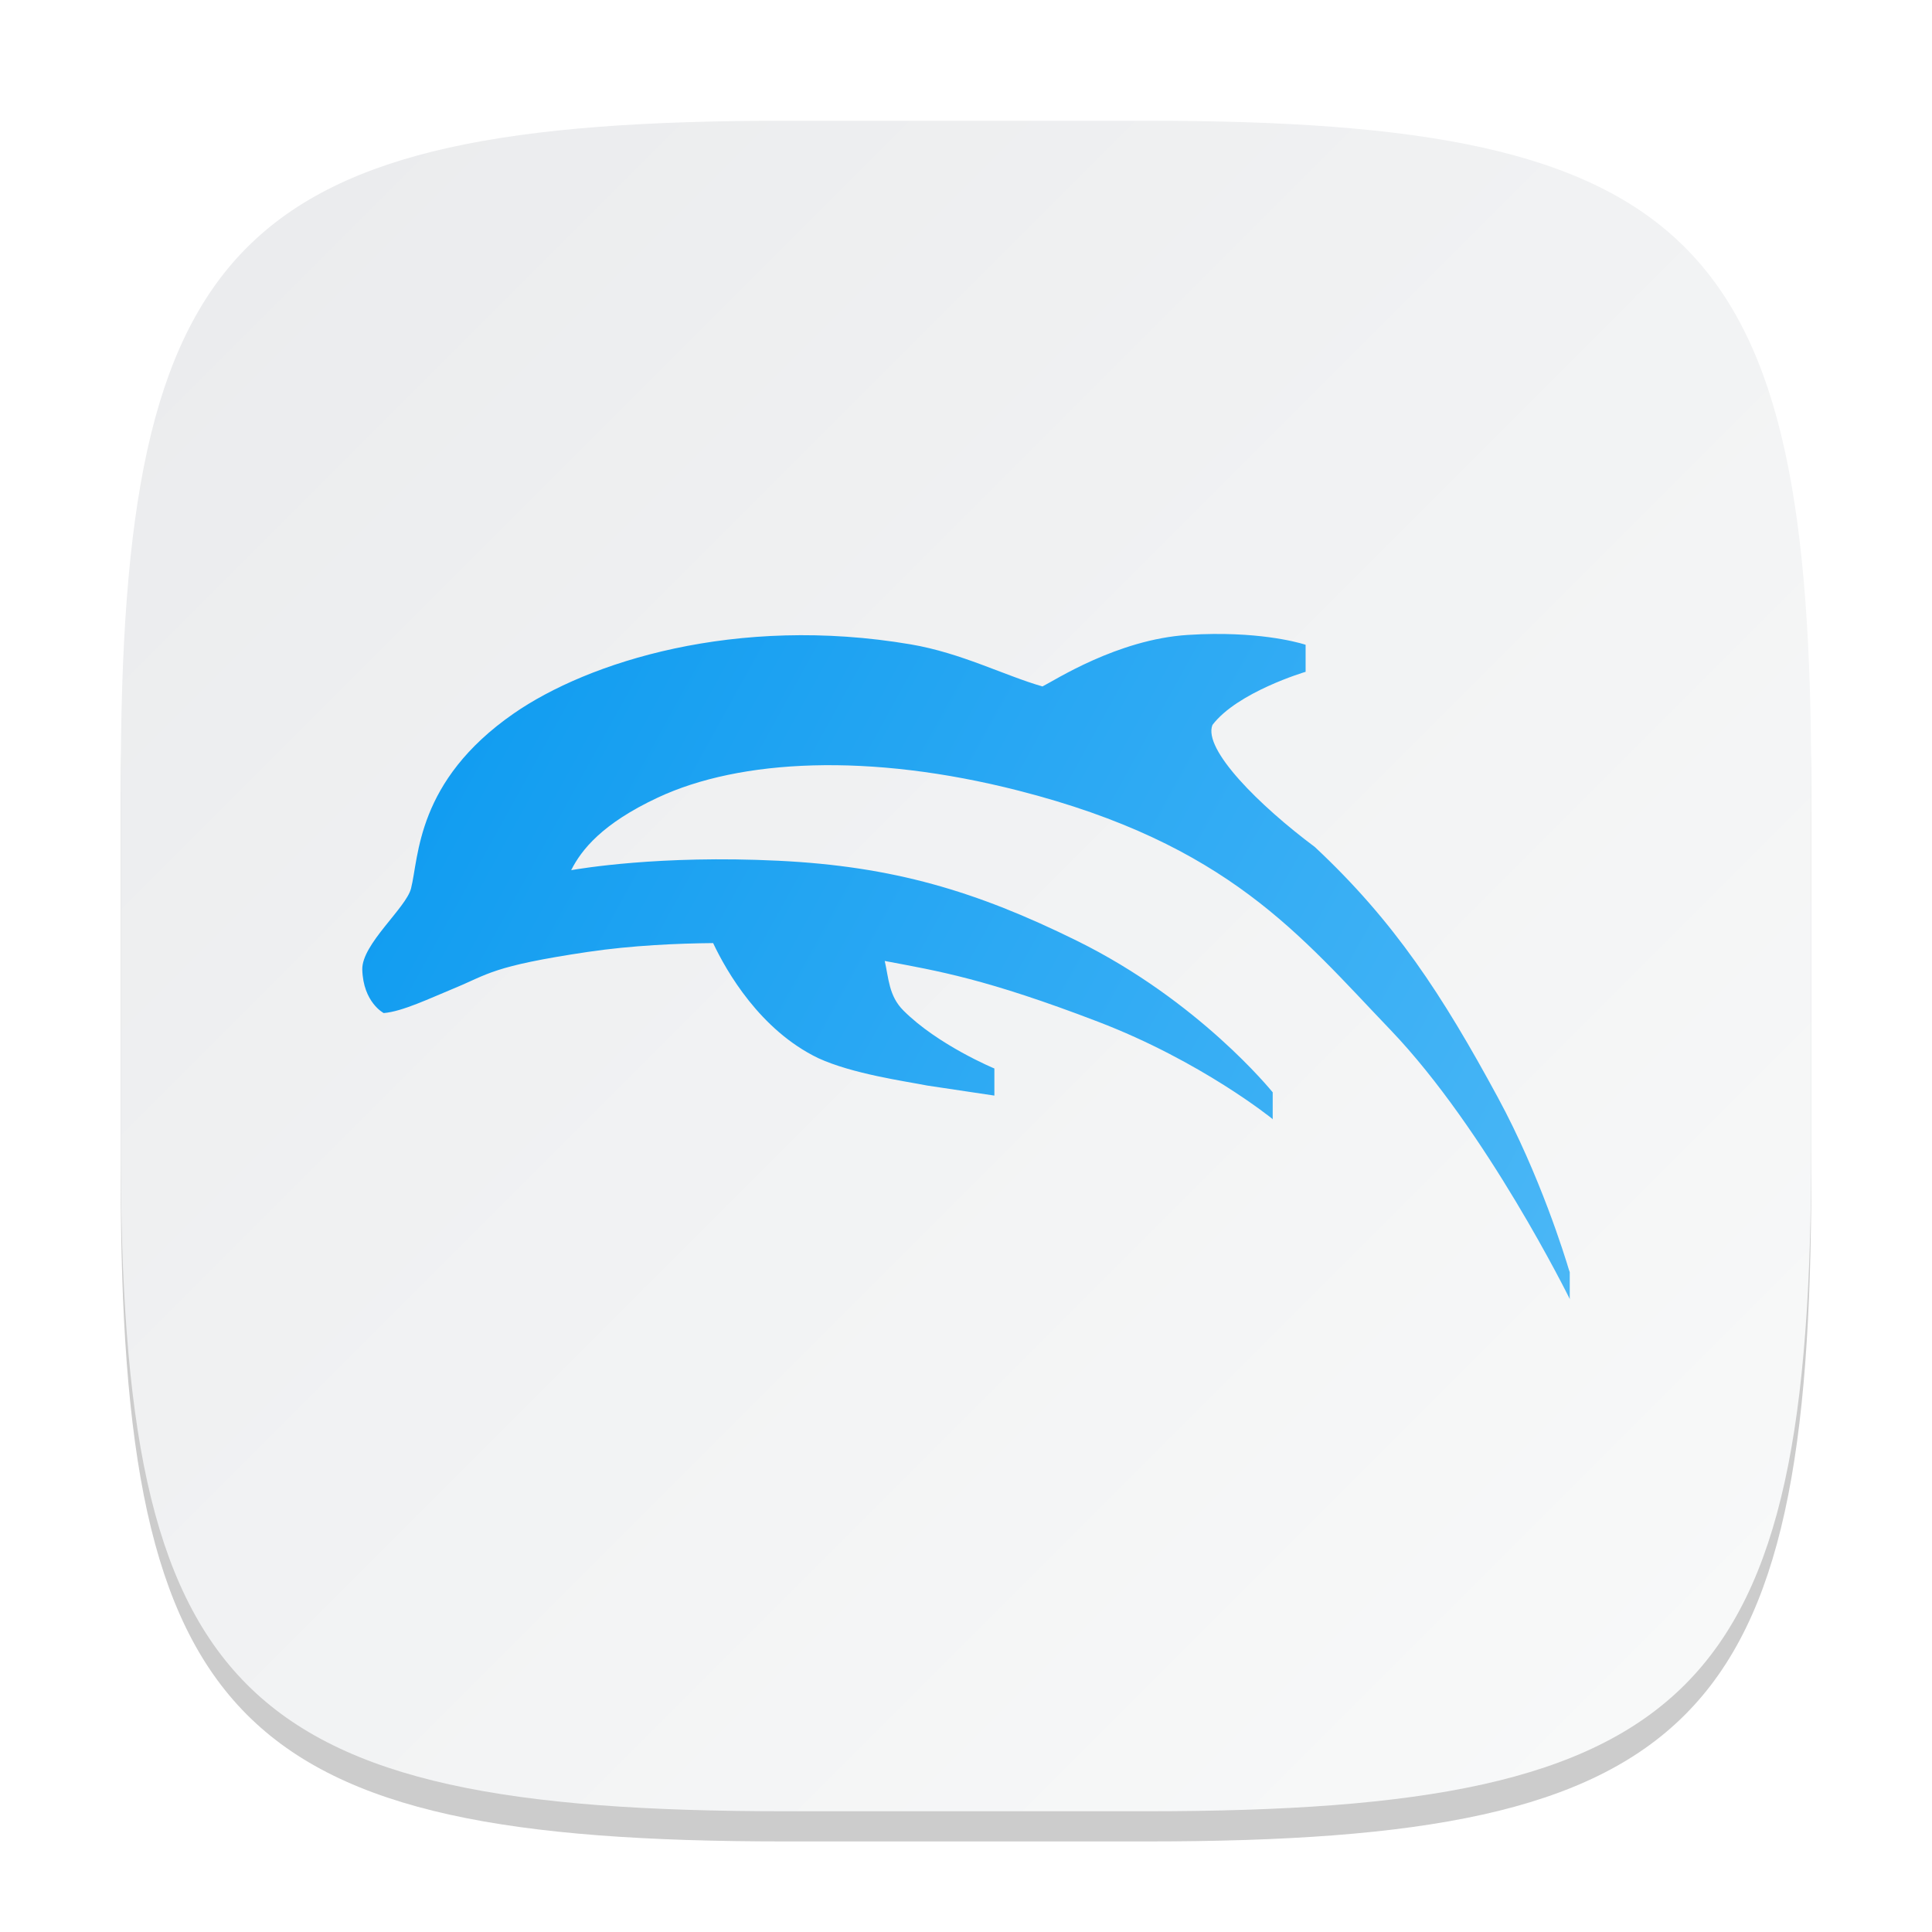
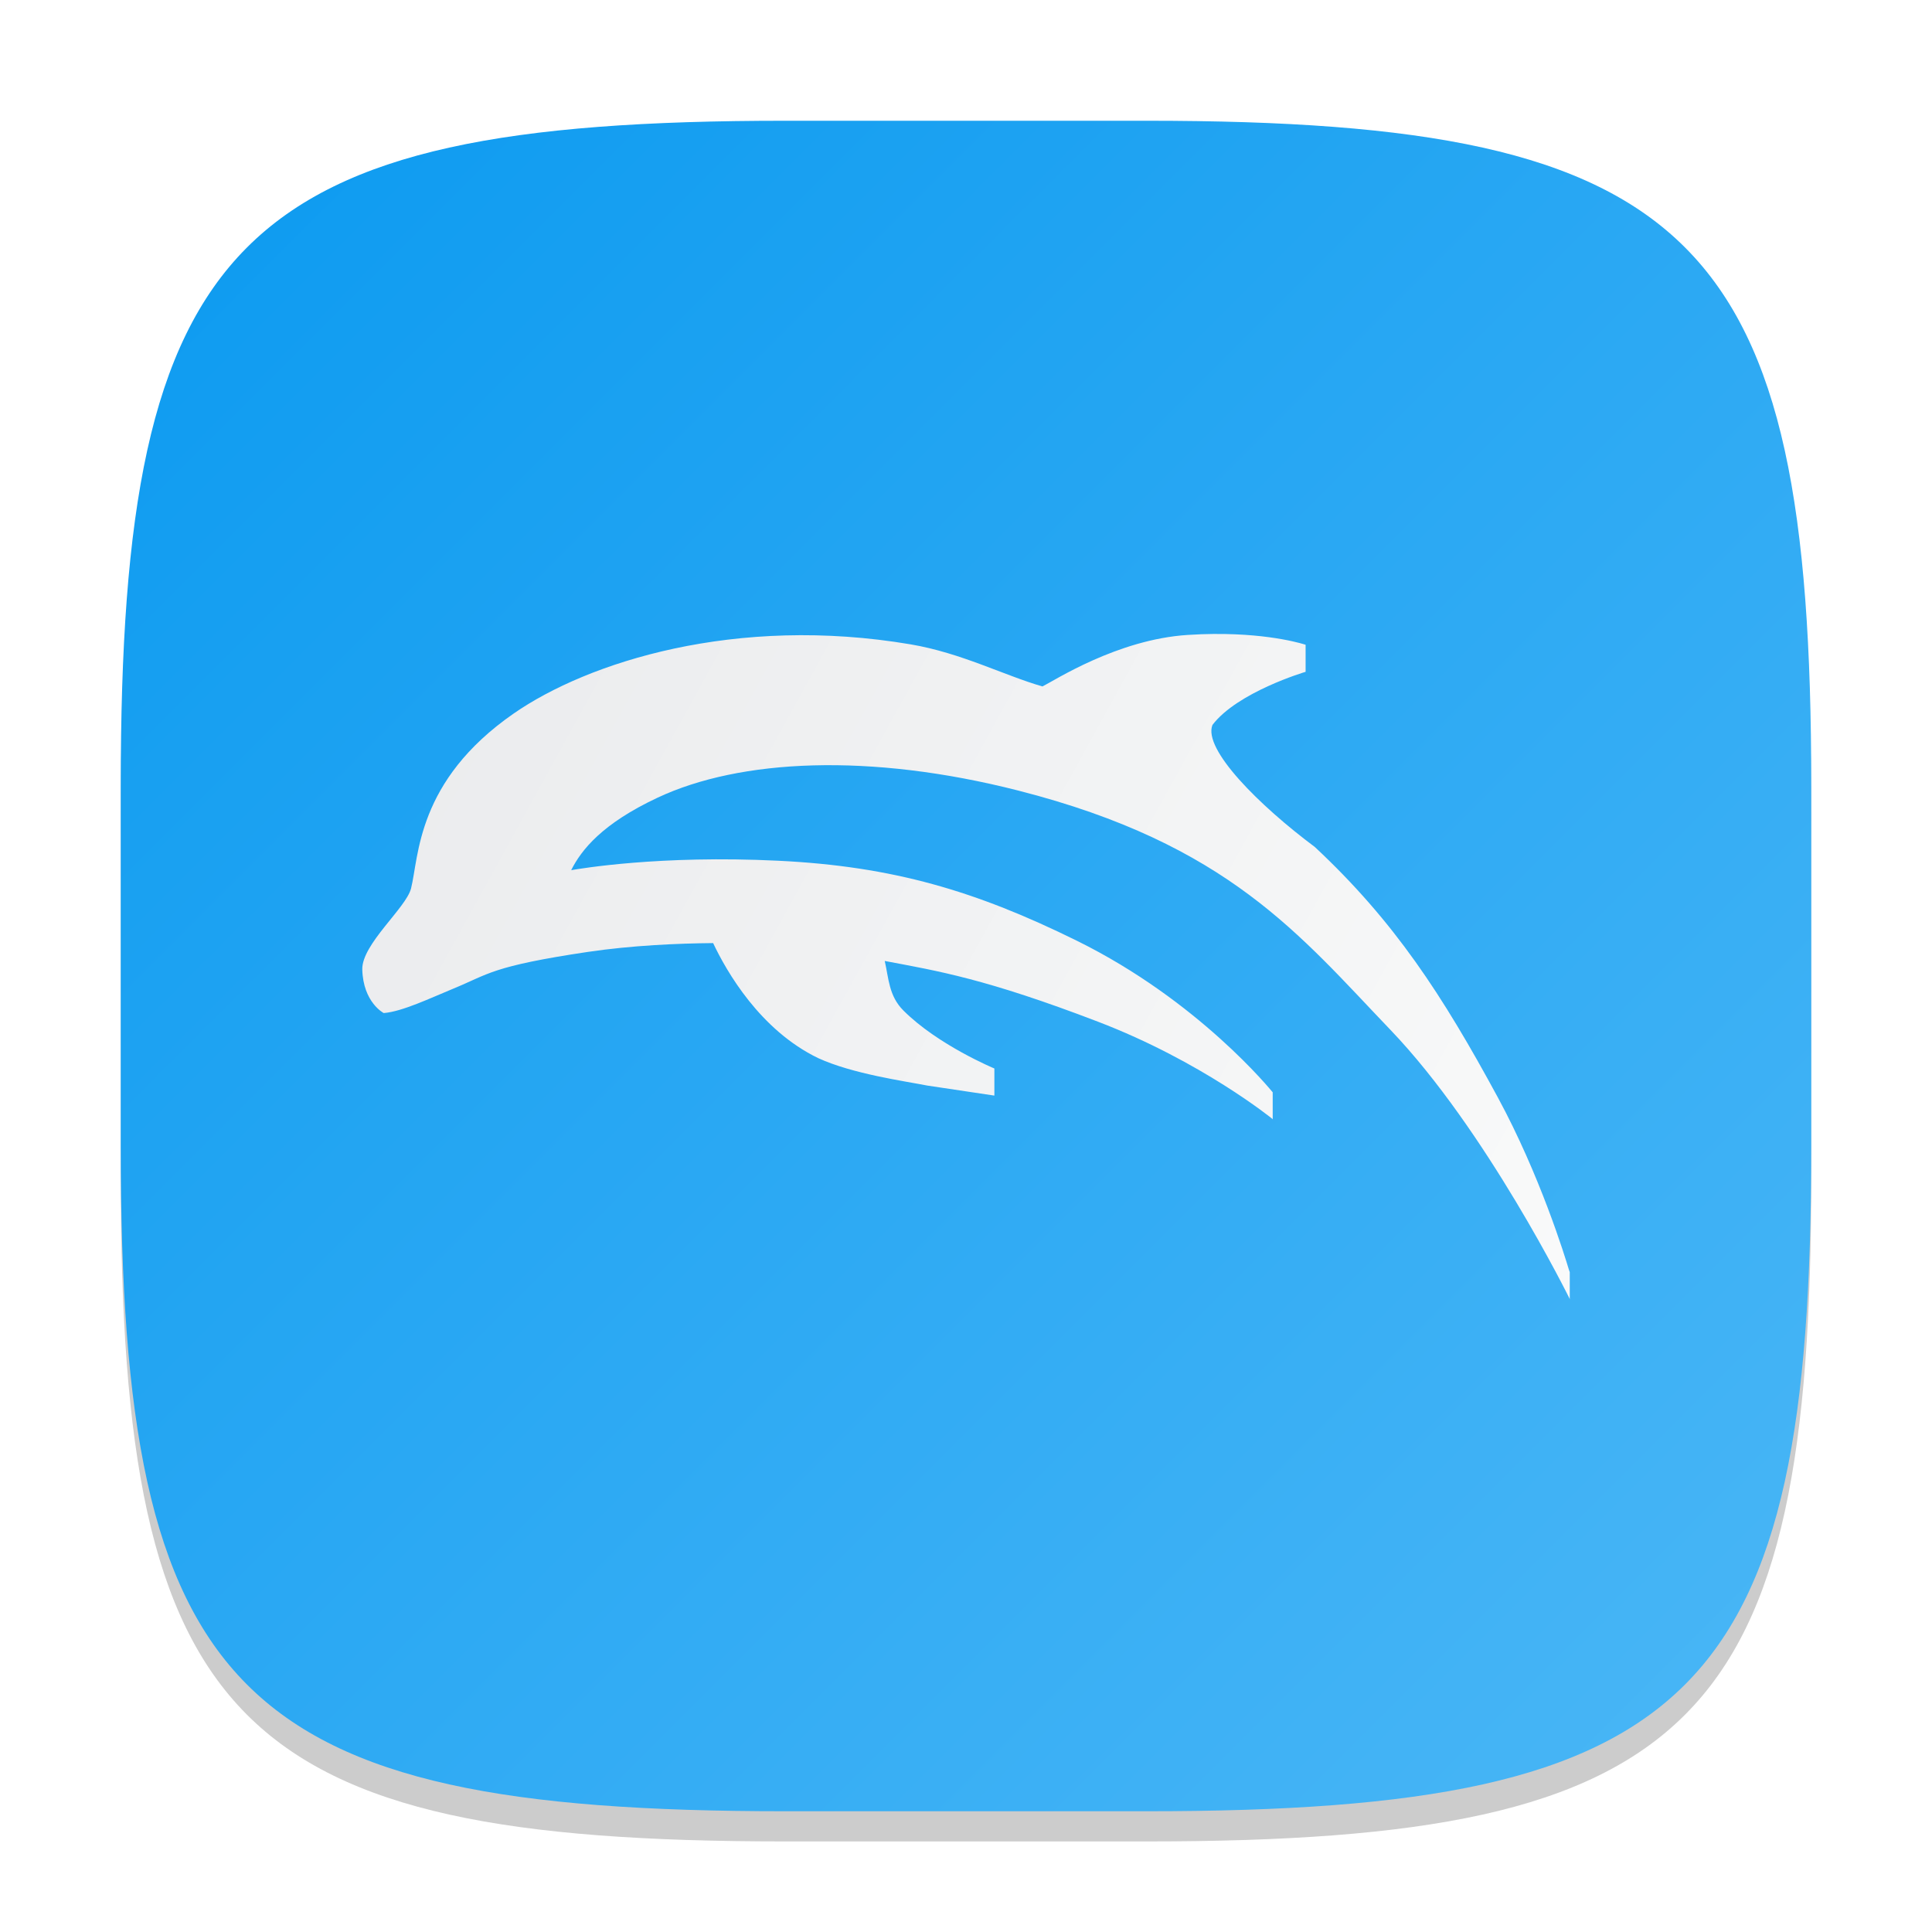
<svg xmlns="http://www.w3.org/2000/svg" xmlns:xlink="http://www.w3.org/1999/xlink" width="64" height="64" viewBox="0 0 64 64" version="1.1" id="svg5">
  <defs id="defs2">
    <linearGradient id="linearGradient1606">
      <stop style="stop-color:#eaebed;stop-opacity:1;" offset="0" id="stop1602" />
      <stop style="stop-color:#f9fafa;stop-opacity:1;" offset="1" id="stop1604" />
    </linearGradient>
-     <linearGradient xlink:href="#linearGradient1606" id="linearGradient3500" x1="2" y1="2" x2="30" y2="30" gradientUnits="userSpaceOnUse" gradientTransform="scale(2)" />
-     <linearGradient xlink:href="#linearGradient1786" id="linearGradient1788" x1="2" y1="4.994" x2="14" y2="11.605" gradientUnits="userSpaceOnUse" gradientTransform="matrix(3.333307,0,0,3.333307,5.333385,4.353419)" />
+     <linearGradient xlink:href="#linearGradient1786" id="linearGradient3500" x1="2" y1="2" x2="30" y2="30" gradientUnits="userSpaceOnUse" gradientTransform="scale(2)" />
+     <linearGradient xlink:href="#linearGradient1606" id="linearGradient1788" x1="2" y1="4.994" x2="14" y2="11.605" gradientUnits="userSpaceOnUse" gradientTransform="matrix(3.333307,0,0,3.333307,5.333385,4.353419)" />
    <linearGradient id="linearGradient1786">
      <stop style="stop-color:#0b9af0;stop-opacity:1;" offset="0" id="stop1782" />
      <stop style="stop-color:#4bb7f6;stop-opacity:1;" offset="1" id="stop1784" />
    </linearGradient>
  </defs>
  <path d="M 26,5 C 7.798,5 4,8.88 4,27 V 39 C 4,57.12 7.798,61 26,61 H 38 C 56.202,61 60,57.12 60,39 V 27 C 60,8.88 56.202,5 38,5" style="opacity:0.2;fill:#000000;stroke-width:2;stroke-linecap:round;stroke-linejoin:round" id="path563" />
-   <path id="path530" style="fill:url(#linearGradient3500);fill-opacity:1;stroke-width:2;stroke-linecap:round;stroke-linejoin:round" d="M 26,4 C 7.798,4 4,7.88 4,26 V 38 C 4,56.12 7.798,60 26,60 H 38 C 56.202,60 60,56.12 60,38 V 26 C 60,7.88 56.202,4 38,4 Z" />
-   <path id="path358" style="fill:url(#linearGradient1788);fill-opacity:1;stroke-width:1.25" d="m 40.229,21 c -0.276,0.002 -0.575,0.013 -0.885,0.033 -2.331,0.149 -4.42,1.514 -4.811,1.706 -1.255,-0.359 -2.687,-1.109 -4.362,-1.393 -5.793,-0.983 -10.697,0.584 -13.157,2.292 -3.225,2.238 -3.133,4.751 -3.398,5.794 -0.165,0.646 -1.632,1.844 -1.615,2.682 0.029,1.094 0.71,1.445 0.71,1.445 0.615,-0.049 1.533,-0.491 2.318,-0.814 1.164,-0.479 1.258,-0.736 4.44,-1.211 1.464,-0.218 3.007,-0.283 4.154,-0.293 0.446,0.943 1.554,2.879 3.477,3.809 1.141,0.525 2.86,0.762 3.62,0.911 l 2.22,0.332 v -0.898 c 0,0 -1.868,-0.774 -3.014,-1.921 -0.484,-0.484 -0.485,-1.063 -0.618,-1.641 1.767,0.333 3.338,0.585 7.064,2.012 3.432,1.314 5.779,3.22 5.781,3.223 v 0.006 l 0.007,0.007 v -0.898 l -0.007,-0.007 C 42.118,36.137 39.715,33.157 35.672,31.163 32.33,29.515 29.584,28.698 25.783,28.513 c -3.948,-0.192 -6.576,0.265 -6.862,0.312 0.339,-0.673 1.023,-1.539 2.865,-2.402 2.728,-1.28 7.021,-1.491 11.947,-0.234 6.958,1.775 9.331,4.8 12.324,7.923 3.184,3.323 5.934,8.9 5.937,8.906 v 0.007 L 52,43.038 V 42.14 l -0.026,-0.072 c -0.133,-0.446 -0.96,-3.138 -2.357,-5.716 -1.841,-3.397 -3.423,-5.828 -6.061,-8.294 -1.84,-1.373 -3.712,-3.236 -3.392,-4.043 0.828,-1.09 3.071,-1.756 3.079,-1.758 h 0.007 v -0.006 -0.892 c 0,0 -1.085,-0.372 -3.021,-0.358 z" />
+   <path id="path530" style="fill:url(#linearGradient3500);fill-opacity:1.0;stroke-width:2;stroke-linecap:round;stroke-linejoin:round" d="M 26,4 C 7.798,4 4,7.88 4,26 V 38 C 4,56.12 7.798,60 26,60 H 38 C 56.202,60 60,56.12 60,38 V 26 C 60,7.88 56.202,4 38,4 Z" />
+   <path id="path358" style="fill:url(#linearGradient1788);fill-opacity:1.0;stroke-width:1.25" d="m 40.229,21 c -0.276,0.002 -0.575,0.013 -0.885,0.033 -2.331,0.149 -4.42,1.514 -4.811,1.706 -1.255,-0.359 -2.687,-1.109 -4.362,-1.393 -5.793,-0.983 -10.697,0.584 -13.157,2.292 -3.225,2.238 -3.133,4.751 -3.398,5.794 -0.165,0.646 -1.632,1.844 -1.615,2.682 0.029,1.094 0.71,1.445 0.71,1.445 0.615,-0.049 1.533,-0.491 2.318,-0.814 1.164,-0.479 1.258,-0.736 4.44,-1.211 1.464,-0.218 3.007,-0.283 4.154,-0.293 0.446,0.943 1.554,2.879 3.477,3.809 1.141,0.525 2.86,0.762 3.62,0.911 l 2.22,0.332 v -0.898 c 0,0 -1.868,-0.774 -3.014,-1.921 -0.484,-0.484 -0.485,-1.063 -0.618,-1.641 1.767,0.333 3.338,0.585 7.064,2.012 3.432,1.314 5.779,3.22 5.781,3.223 v 0.006 l 0.007,0.007 v -0.898 l -0.007,-0.007 C 42.118,36.137 39.715,33.157 35.672,31.163 32.33,29.515 29.584,28.698 25.783,28.513 c -3.948,-0.192 -6.576,0.265 -6.862,0.312 0.339,-0.673 1.023,-1.539 2.865,-2.402 2.728,-1.28 7.021,-1.491 11.947,-0.234 6.958,1.775 9.331,4.8 12.324,7.923 3.184,3.323 5.934,8.9 5.937,8.906 v 0.007 L 52,43.038 V 42.14 l -0.026,-0.072 c -0.133,-0.446 -0.96,-3.138 -2.357,-5.716 -1.841,-3.397 -3.423,-5.828 -6.061,-8.294 -1.84,-1.373 -3.712,-3.236 -3.392,-4.043 0.828,-1.09 3.071,-1.756 3.079,-1.758 h 0.007 v -0.006 -0.892 c 0,0 -1.085,-0.372 -3.021,-0.358 z" />
</svg>
